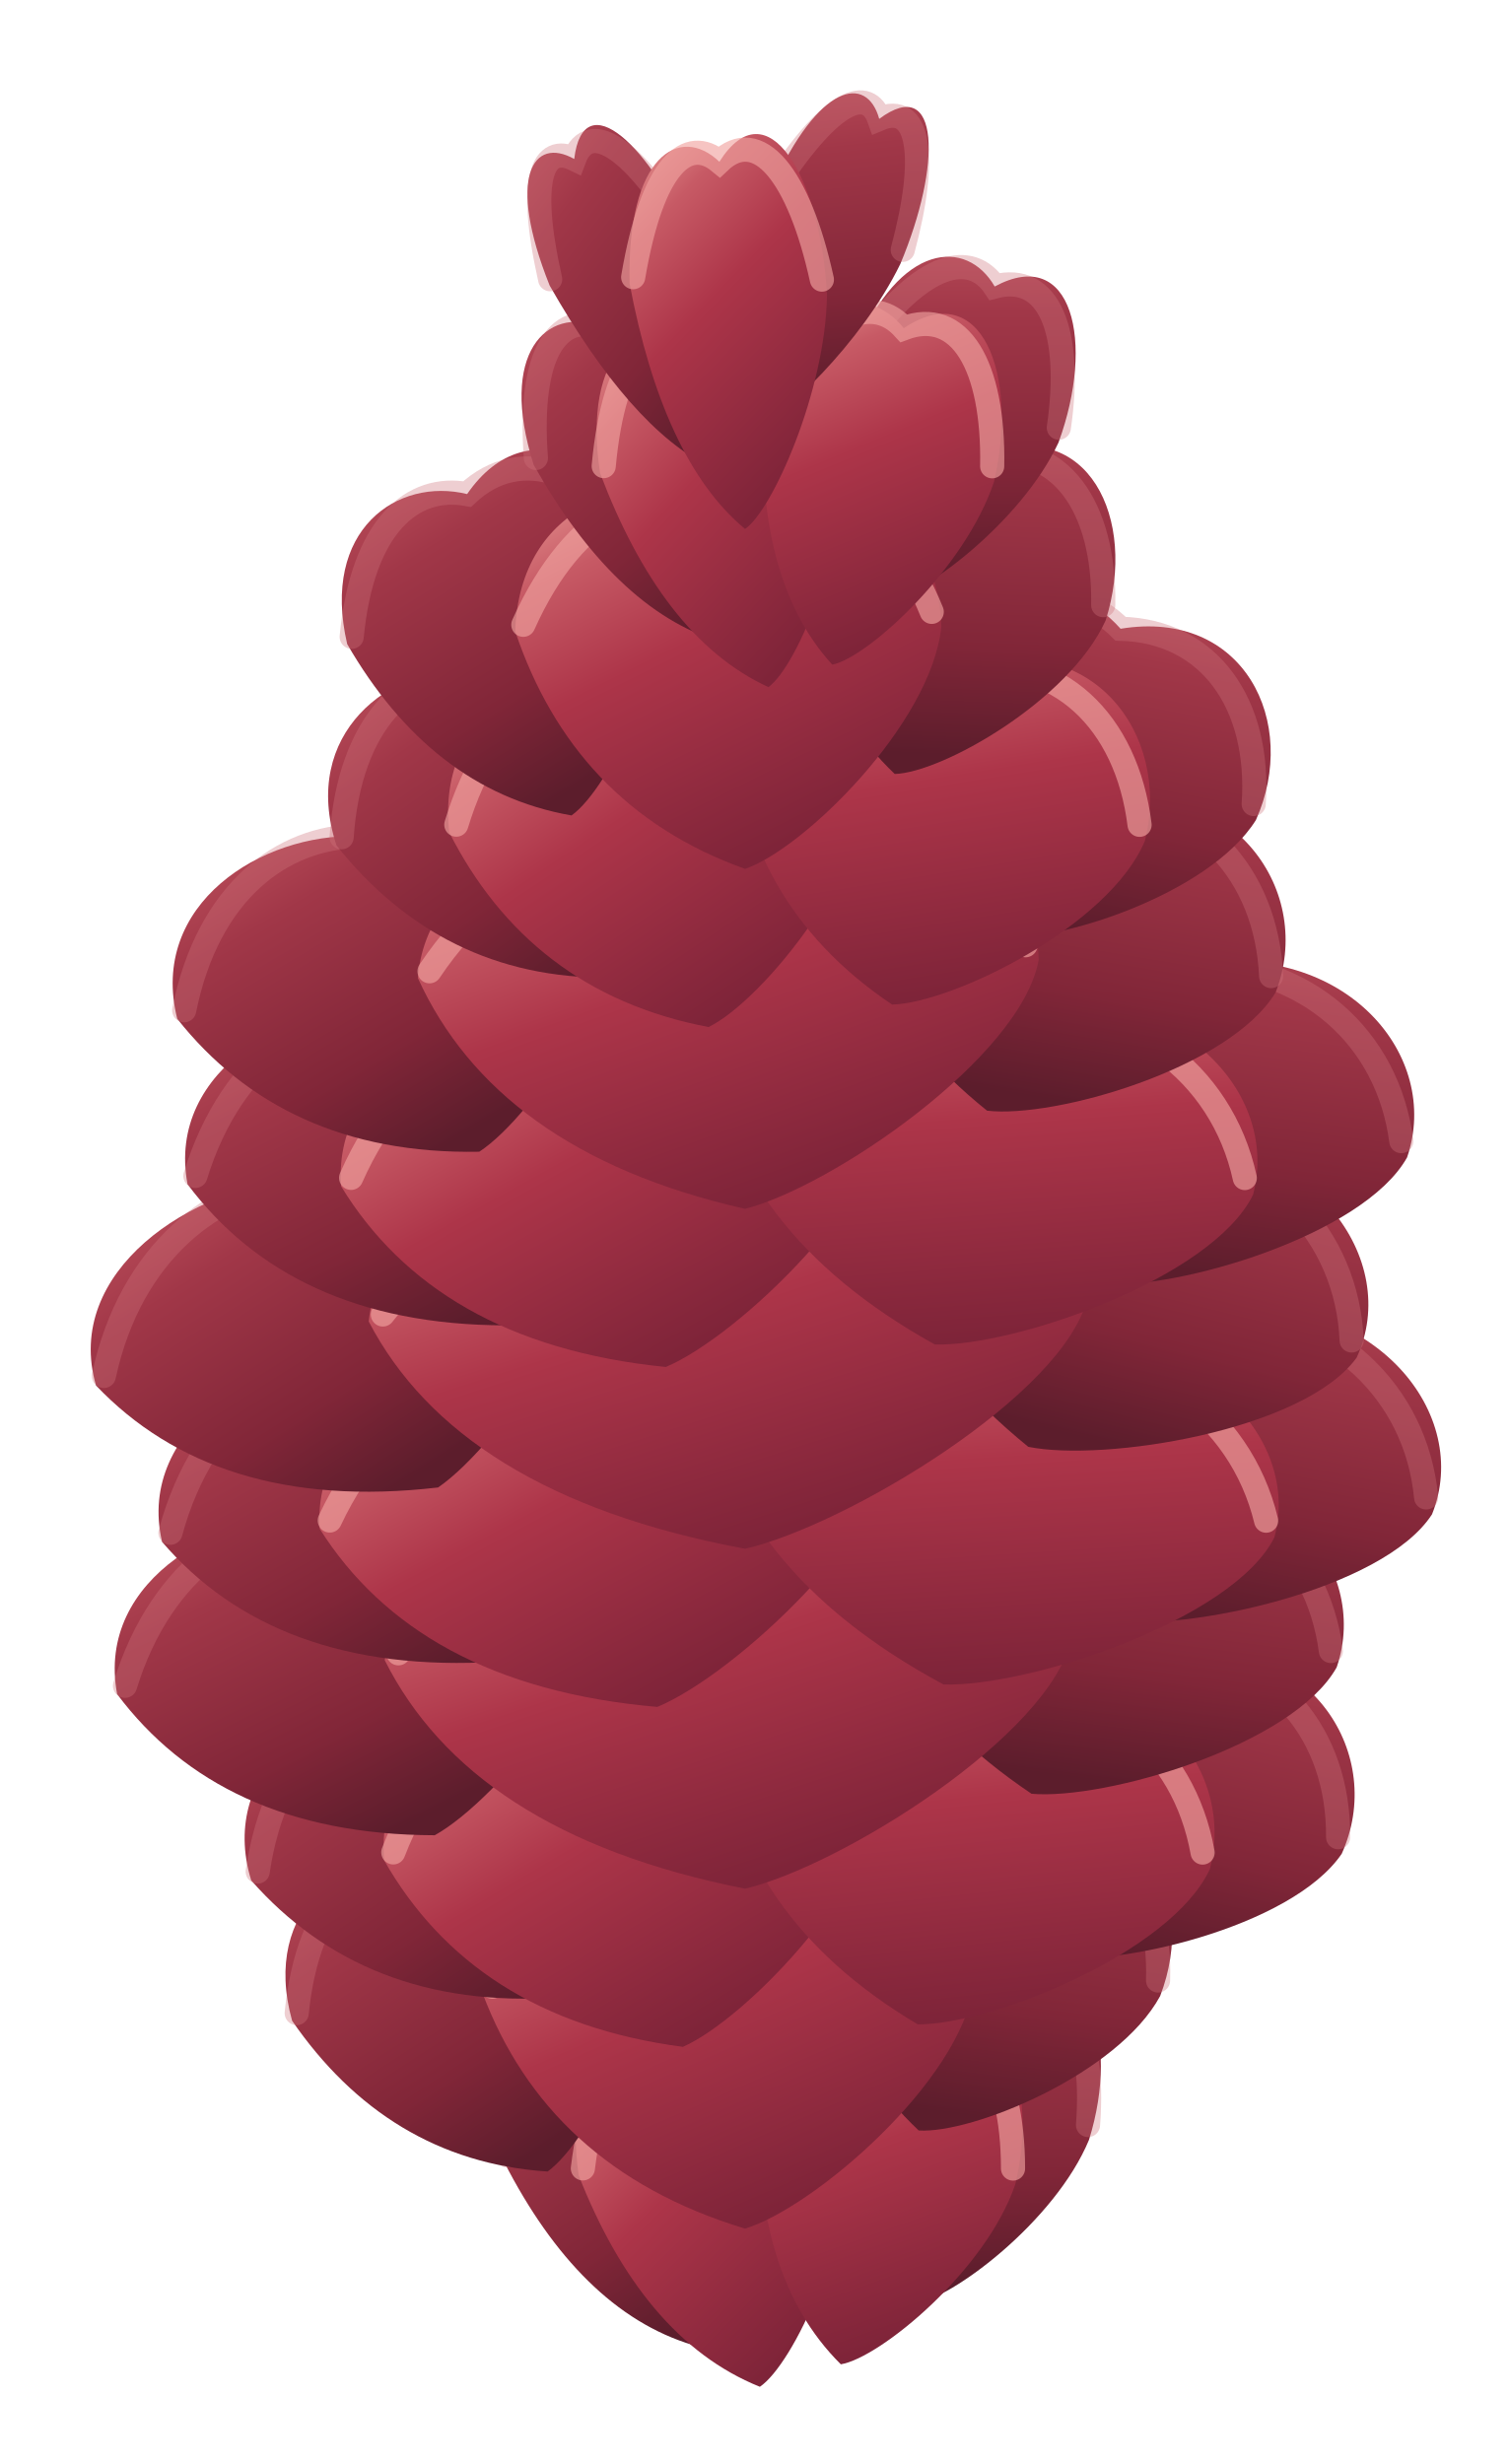
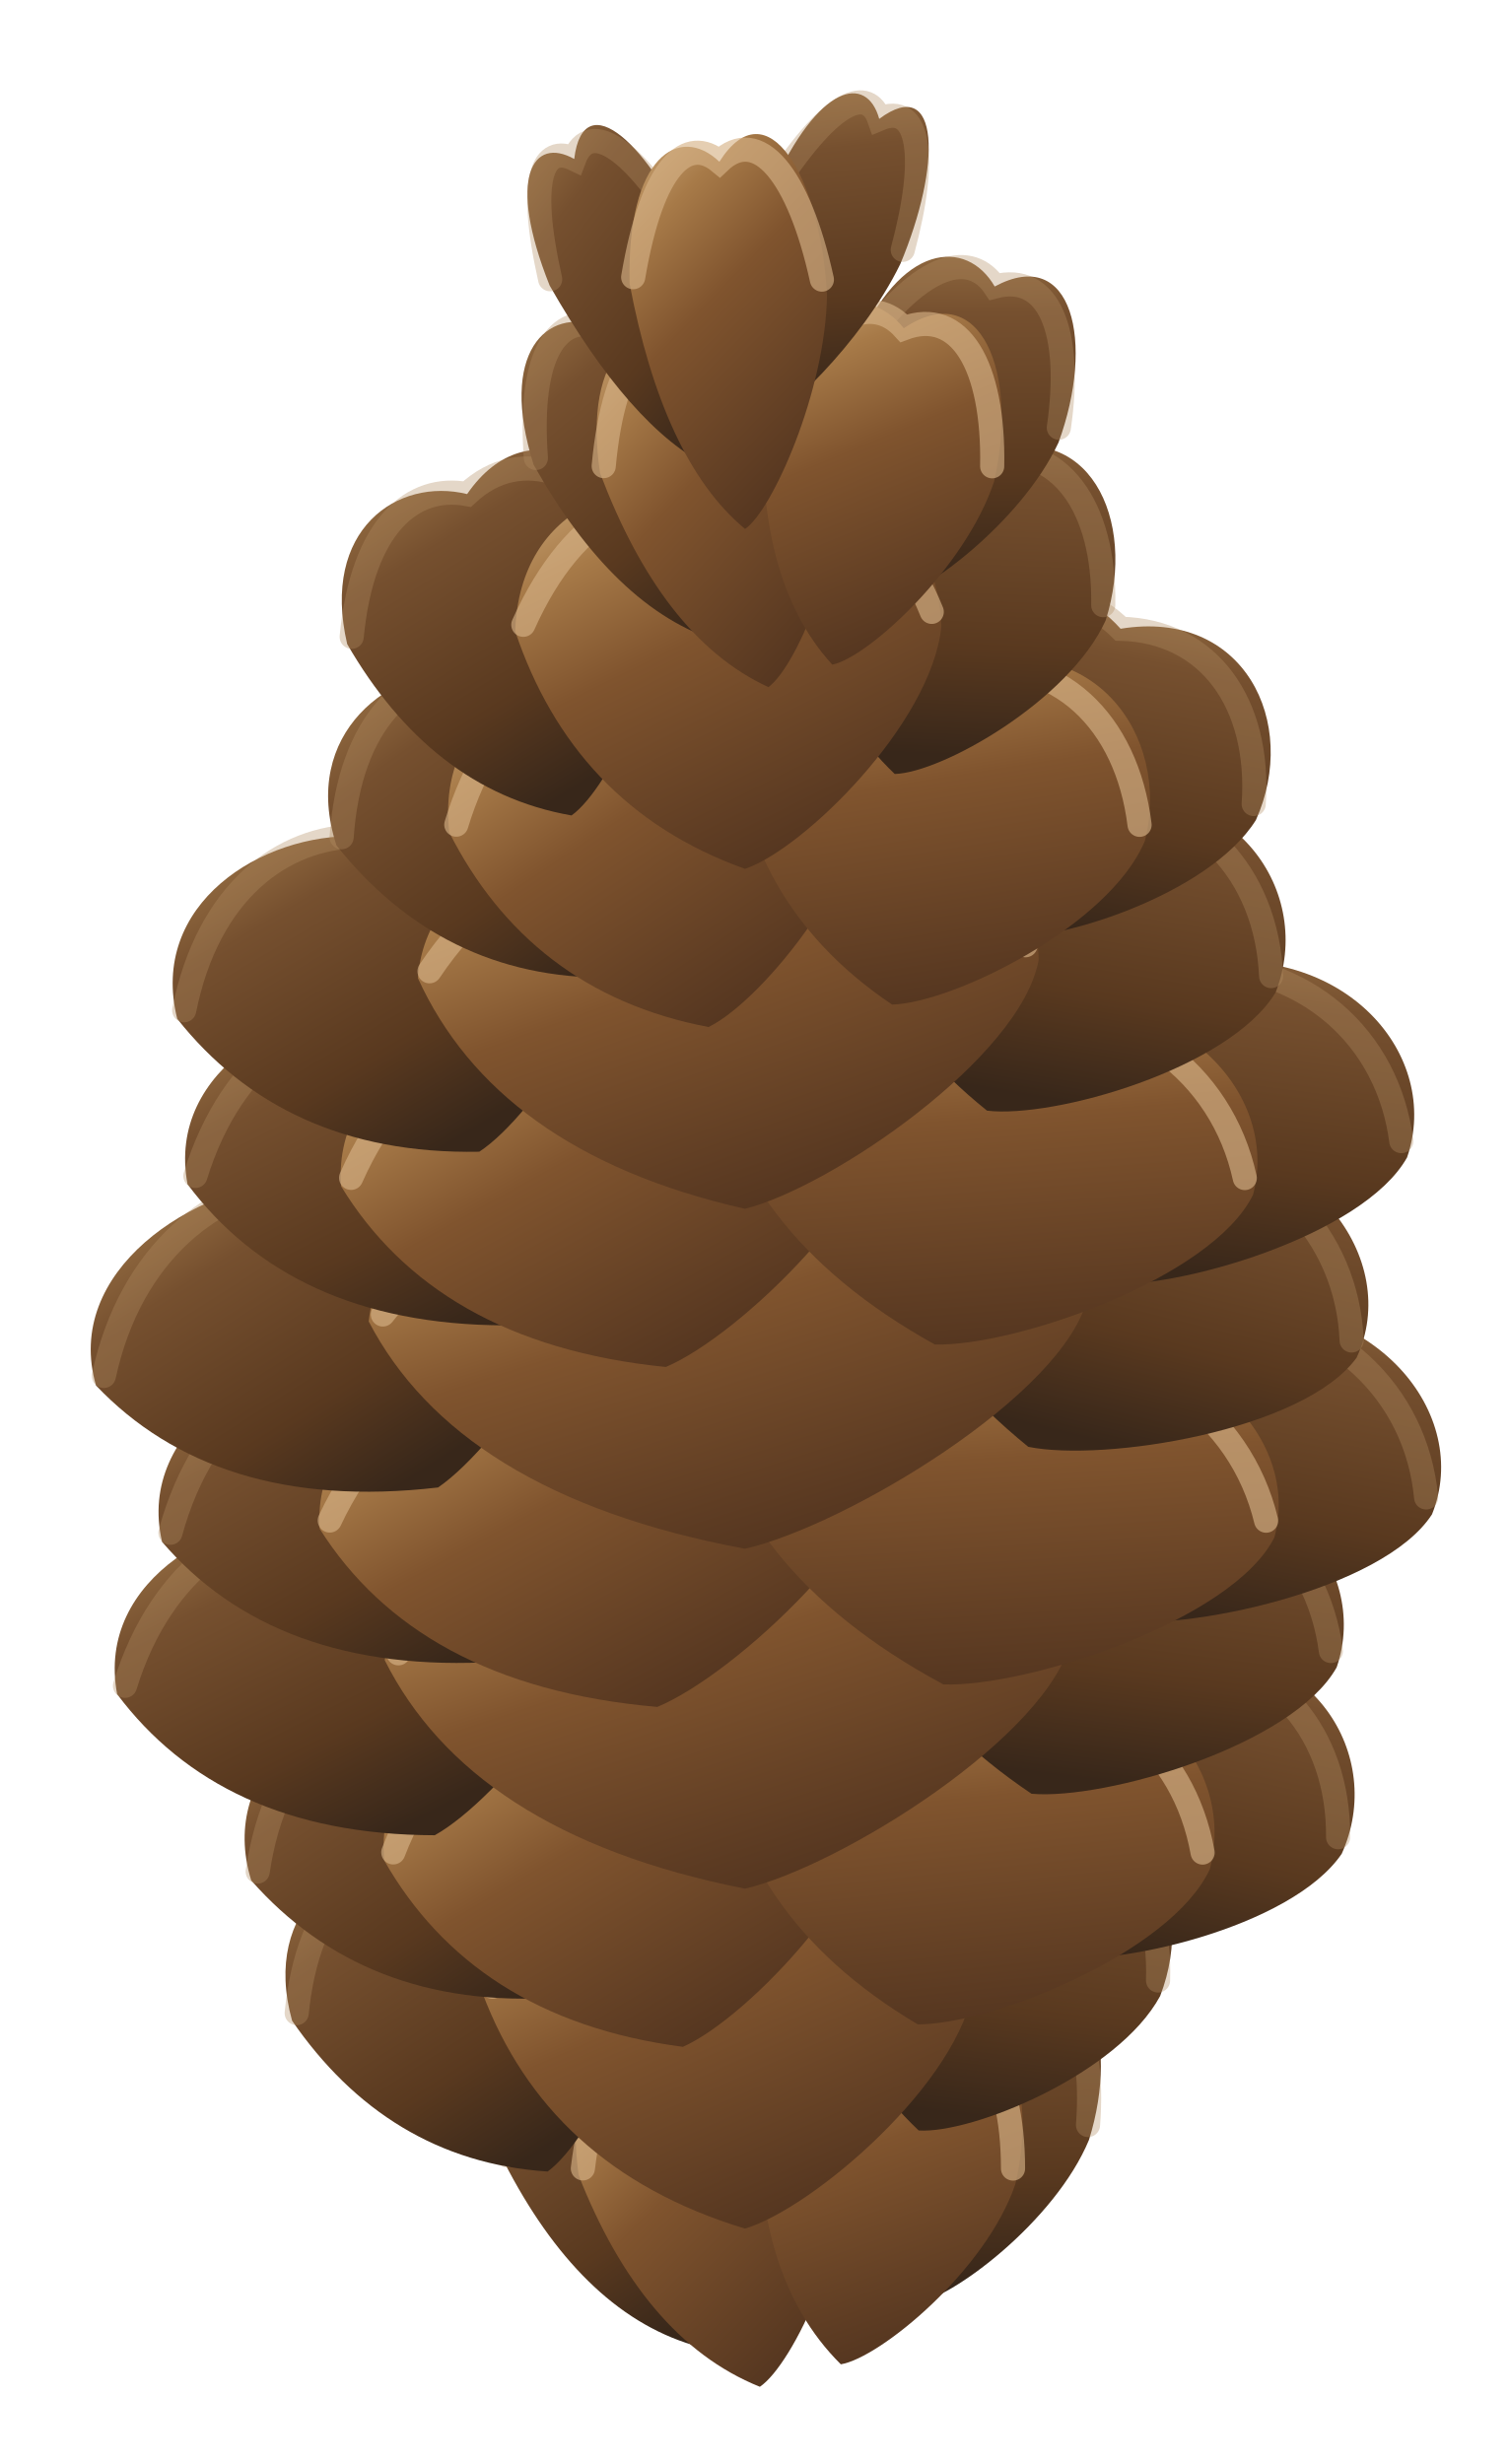
<svg xmlns="http://www.w3.org/2000/svg" viewBox="0 0 30 49">
  <defs>
    <linearGradient id="outer" x1="0" y1="0" x2=".22" y2="1">
-       <stop stop-color="#b94c59" />
-       <stop offset=".24" stop-color="#a13748" />
-       <stop offset=".7" stop-color="#812638" />
-       <stop offset="1" stop-color="#5c1d2c" />
+       <stop stop-color="#987044" />
+       <stop offset=".24" stop-color="#76502f" />
+       <stop offset=".7" stop-color="#59391f" />
+       <stop offset="1" stop-color="#38271a" />
    </linearGradient>
    <linearGradient id="front" x1=".18" y1="0" x2=".63" y2="1">
-       <stop stop-color="#e08888" />
-       <stop offset=".16" stop-color="#c75a65" />
-       <stop offset=".43" stop-color="#ad3549" />
-       <stop offset="1" stop-color="#792237" />
+       <stop stop-color="#c29b6b" />
+       <stop offset=".16" stop-color="#a77a48" />
+       <stop offset=".43" stop-color="#80542e" />
+       <stop offset="1" stop-color="#52341f" />
    </linearGradient>
    <linearGradient id="tip" x1="0" y1="0" x2="1" y2="1">
-       <stop stop-color="#ce6a76" />
-       <stop offset="1" stop-color="#902b40" />
+       <stop stop-color="#af8756" />
+       <stop offset="1" stop-color="#624226" />
    </linearGradient>
  </defs>
  <g transform="translate(12.5 42.68) rotate(-18)">
    <path d="M-2.45 -0.46 C-2.3 -2.79 -0.93 -3.31 0 -2.56 C1.32 -3.88 2.5 -2.17 2.45 0 C2.25 1.77 0.69 3.88 0 4.16 C-1.32 3.25 -2.11 1.65 -2.45 -0.46Z" fill="url(#outer)" />
-     <path d="M-2.35 -0.57 C-1.67 -2.62 -0.73 -3.08 0 -2.56 C1.03 -3.19 1.96 -2.22 2.35 -0.29" fill="none" stroke="#ce747c" stroke-opacity="0.35" stroke-width=".48" stroke-linecap="round" />
+     <path d="M-2.35 -0.57 C-1.67 -2.62 -0.73 -3.08 0 -2.56 C1.03 -3.19 1.96 -2.22 2.35 -0.29" fill="none" stroke="#b18c62" stroke-opacity="0.35" stroke-width=".48" stroke-linecap="round" />
  </g>
  <g transform="translate(19.3 41.88) rotate(16)">
    <path d="M-2.45 -0.45 C-2.3 -2.74 -0.93 -3.25 0 -2.52 C1.32 -3.81 2.5 -2.13 2.45 0 C2.25 1.74 0.69 3.81 0 4.09 C-1.32 3.19 -2.11 1.62 -2.45 -0.45Z" fill="url(#outer)" />
-     <path d="M-2.35 -0.56 C-1.67 -2.58 -0.73 -3.02 0 -2.52 C1.03 -3.14 1.96 -2.18 2.35 -0.28" fill="none" stroke="#ce747c" stroke-opacity="0.35" stroke-width=".48" stroke-linecap="round" />
+     <path d="M-2.35 -0.56 C-1.67 -2.58 -0.73 -3.02 0 -2.52 C1.03 -3.14 1.96 -2.18 2.35 -0.28" fill="none" stroke="#b18c62" stroke-opacity="0.35" stroke-width=".48" stroke-linecap="round" />
  </g>
  <g transform="translate(14.2 43.18) rotate(-12)">
    <path d="M-2.65 -0.48 C-2.49 -2.94 -1.01 -3.48 0 -2.7 C1.43 -4.08 2.7 -2.28 2.65 0 C2.44 1.86 0.74 4.08 0 4.38 C-1.43 3.42 -2.28 1.74 -2.65 -0.48Z" fill="url(#front)" />
-     <path d="M-2.54 -0.6 C-1.8 -2.76 -0.8 -3.24 0 -2.7 C1.11 -3.36 2.12 -2.34 2.54 -0.3" fill="none" stroke="#f0a3a0" stroke-opacity="0.64" stroke-width=".48" stroke-linecap="round" />
+     <path d="M-2.54 -0.6 C-1.8 -2.76 -0.8 -3.24 0 -2.7 C1.11 -3.36 2.12 -2.34 2.54 -0.3" fill="none" stroke="#d6b287" stroke-opacity="0.64" stroke-width=".48" stroke-linecap="round" />
  </g>
  <g transform="translate(17.6 42.88) rotate(12)">
    <path d="M-2.65 -0.46 C-2.49 -2.84 -1.01 -3.36 0 -2.61 C1.43 -3.94 2.7 -2.2 2.65 0 C2.44 1.8 0.74 3.94 0 4.23 C-1.43 3.31 -2.28 1.68 -2.65 -0.46Z" fill="url(#front)" />
-     <path d="M-2.54 -0.58 C-1.8 -2.67 -0.8 -3.13 0 -2.61 C1.11 -3.25 2.12 -2.26 2.54 -0.29" fill="none" stroke="#f0a3a0" stroke-opacity="0.64" stroke-width=".48" stroke-linecap="round" />
+     <path d="M-2.54 -0.58 C-1.8 -2.67 -0.8 -3.13 0 -2.61 C1.11 -3.25 2.12 -2.26 2.54 -0.29" fill="none" stroke="#d6b287" stroke-opacity="0.64" stroke-width=".48" stroke-linecap="round" />
  </g>
  <g transform="translate(9.4 39.3) rotate(-21)">
    <path d="M-3.67 -0.46 C-3.45 -2.79 -1.4 -3.31 0 -2.56 C1.98 -3.88 3.75 -2.17 3.67 0 C3.38 1.77 1.03 3.88 0 4.16 C-1.98 3.25 -3.16 1.65 -3.67 -0.46Z" fill="url(#outer)" />
-     <path d="M-3.53 -0.57 C-2.5 -2.62 -1.1 -3.08 0 -2.56 C1.54 -3.19 2.94 -2.22 3.53 -0.29" fill="none" stroke="#ce747c" stroke-opacity="0.35" stroke-width=".48" stroke-linecap="round" />
+     <path d="M-3.53 -0.57 C-2.5 -2.62 -1.1 -3.08 0 -2.56 C1.54 -3.19 2.94 -2.22 3.53 -0.29" fill="none" stroke="#b18c62" stroke-opacity="0.35" stroke-width=".48" stroke-linecap="round" />
  </g>
  <g transform="translate(19.6 38.5) rotate(19)">
    <path d="M-3.67 -0.45 C-3.45 -2.74 -1.4 -3.25 0 -2.52 C1.98 -3.81 3.75 -2.13 3.67 0 C3.38 1.74 1.03 3.81 0 4.09 C-1.98 3.19 -3.16 1.62 -3.67 -0.45Z" fill="url(#outer)" />
-     <path d="M-3.53 -0.56 C-2.5 -2.58 -1.1 -3.02 0 -2.52 C1.54 -3.14 2.94 -2.18 3.53 -0.28" fill="none" stroke="#ce747c" stroke-opacity="0.35" stroke-width=".48" stroke-linecap="round" />
+     <path d="M-3.53 -0.56 C-2.5 -2.58 -1.1 -3.02 0 -2.52 C1.54 -3.14 2.94 -2.18 3.53 -0.28" fill="none" stroke="#b18c62" stroke-opacity="0.35" stroke-width=".48" stroke-linecap="round" />
  </g>
  <g transform="translate(14.5 39.8) rotate(-4)">
    <path d="M-4.88 -0.5 C-4.58 -3.04 -1.85 -3.6 0 -2.79 C2.63 -4.22 4.97 -2.36 4.88 0 C4.49 1.92 1.37 4.22 0 4.53 C-2.63 3.53 -4.19 1.8 -4.88 -0.5Z" fill="url(#front)" />
-     <path d="M-4.68 -0.62 C-3.32 -2.85 -1.46 -3.35 0 -2.79 C2.05 -3.47 3.9 -2.42 4.68 -0.31" fill="none" stroke="#f0a3a0" stroke-opacity="0.64" stroke-width=".48" stroke-linecap="round" />
+     <path d="M-4.68 -0.62 C-3.32 -2.85 -1.46 -3.35 0 -2.79 C2.05 -3.47 3.9 -2.42 4.68 -0.31" fill="none" stroke="#d6b287" stroke-opacity="0.64" stroke-width=".48" stroke-linecap="round" />
  </g>
  <g transform="translate(9.44 35.92) rotate(-24)">
    <path d="M-4.66 -0.46 C-4.38 -2.79 -1.77 -3.31 0 -2.56 C2.51 -3.88 4.75 -2.17 4.66 0 C4.28 1.77 1.3 3.88 0 4.16 C-2.51 3.25 -4 1.65 -4.66 -0.46Z" fill="url(#outer)" />
-     <path d="M-4.47 -0.57 C-3.17 -2.62 -1.4 -3.08 0 -2.56 C1.96 -3.19 3.72 -2.22 4.47 -0.29" fill="none" stroke="#ce747c" stroke-opacity="0.35" stroke-width=".48" stroke-linecap="round" />
+     <path d="M-4.47 -0.57 C-3.17 -2.62 -1.4 -3.08 0 -2.56 C1.96 -3.19 3.72 -2.22 4.47 -0.29" fill="none" stroke="#b18c62" stroke-opacity="0.35" stroke-width=".48" stroke-linecap="round" />
  </g>
  <g transform="translate(22.36 35.12) rotate(22)">
    <path d="M-4.66 -0.45 C-4.38 -2.74 -1.77 -3.25 0 -2.52 C2.51 -3.81 4.75 -2.13 4.66 0 C4.28 1.74 1.3 3.81 0 4.09 C-2.51 3.19 -4 1.62 -4.66 -0.45Z" fill="url(#outer)" />
-     <path d="M-4.47 -0.56 C-3.17 -2.58 -1.4 -3.02 0 -2.52 C1.96 -3.14 3.72 -2.18 4.47 -0.28" fill="none" stroke="#ce747c" stroke-opacity="0.35" stroke-width=".48" stroke-linecap="round" />
+     <path d="M-4.47 -0.56 C-3.17 -2.58 -1.4 -3.02 0 -2.52 C1.96 -3.14 3.72 -2.18 4.47 -0.28" fill="none" stroke="#b18c62" stroke-opacity="0.35" stroke-width=".48" stroke-linecap="round" />
  </g>
  <g transform="translate(12.67 36.42) rotate(-12)">
    <path d="M-5.04 -0.48 C-4.73 -2.94 -1.91 -3.48 0 -2.7 C2.72 -4.08 5.14 -2.28 5.04 0 C4.63 1.86 1.41 4.08 0 4.38 C-2.72 3.42 -4.33 1.74 -5.04 -0.48Z" fill="url(#front)" />
-     <path d="M-4.83 -0.6 C-3.42 -2.76 -1.51 -3.24 0 -2.7 C2.11 -3.36 4.03 -2.34 4.83 -0.3" fill="none" stroke="#f0a3a0" stroke-opacity="0.64" stroke-width=".48" stroke-linecap="round" />
+     <path d="M-4.83 -0.6 C-3.42 -2.76 -1.51 -3.24 0 -2.7 C2.11 -3.36 4.03 -2.34 4.83 -0.3" fill="none" stroke="#d6b287" stroke-opacity="0.64" stroke-width=".48" stroke-linecap="round" />
  </g>
  <g transform="translate(19.13 36.12) rotate(12)">
    <path d="M-5.04 -0.46 C-4.73 -2.84 -1.91 -3.36 0 -2.61 C2.72 -3.94 5.14 -2.2 5.04 0 C4.63 1.8 1.41 3.94 0 4.23 C-2.72 3.31 -4.33 1.68 -5.04 -0.46Z" fill="url(#front)" />
-     <path d="M-4.83 -0.58 C-3.42 -2.67 -1.51 -3.13 0 -2.61 C2.11 -3.25 4.03 -2.26 4.83 -0.29" fill="none" stroke="#f0a3a0" stroke-opacity="0.64" stroke-width=".48" stroke-linecap="round" />
+     <path d="M-4.83 -0.58 C-3.42 -2.67 -1.51 -3.13 0 -2.61 C2.11 -3.25 4.03 -2.26 4.83 -0.29" fill="none" stroke="#d6b287" stroke-opacity="0.64" stroke-width=".48" stroke-linecap="round" />
  </g>
  <g transform="translate(7.36 32.54) rotate(-18)">
    <path d="M-5.14 -0.46 C-4.84 -2.79 -1.96 -3.31 0 -2.56 C2.78 -3.88 5.25 -2.17 5.14 0 C4.73 1.77 1.44 3.88 0 4.16 C-2.78 3.25 -4.42 1.65 -5.14 -0.46Z" fill="url(#outer)" />
-     <path d="M-4.94 -0.57 C-3.5 -2.62 -1.54 -3.08 0 -2.56 C2.16 -3.19 4.12 -2.22 4.94 -0.29" fill="none" stroke="#ce747c" stroke-opacity="0.35" stroke-width=".48" stroke-linecap="round" />
+     <path d="M-4.94 -0.57 C-3.5 -2.62 -1.54 -3.08 0 -2.56 C2.16 -3.19 4.12 -2.22 4.94 -0.29" fill="none" stroke="#b18c62" stroke-opacity="0.35" stroke-width=".48" stroke-linecap="round" />
  </g>
  <g transform="translate(21.64 31.74) rotate(16)">
    <path d="M-5.14 -0.45 C-4.84 -2.74 -1.96 -3.25 0 -2.52 C2.78 -3.81 5.25 -2.13 5.14 0 C4.73 1.74 1.44 3.81 0 4.09 C-2.78 3.19 -4.42 1.62 -5.14 -0.45Z" fill="url(#outer)" />
-     <path d="M-4.94 -0.56 C-3.5 -2.58 -1.54 -3.02 0 -2.52 C2.16 -3.14 4.12 -2.18 4.94 -0.28" fill="none" stroke="#ce747c" stroke-opacity="0.35" stroke-width=".48" stroke-linecap="round" />
+     <path d="M-4.94 -0.56 C-3.5 -2.58 -1.54 -3.02 0 -2.52 C2.16 -3.14 4.12 -2.18 4.94 -0.28" fill="none" stroke="#b18c62" stroke-opacity="0.35" stroke-width=".48" stroke-linecap="round" />
  </g>
  <g transform="translate(14.5 33.04) rotate(-4)">
    <path d="M-6.83 -0.5 C-6.42 -3.04 -2.59 -3.6 0 -2.79 C3.69 -4.22 6.96 -2.36 6.83 0 C6.28 1.92 1.91 4.22 0 4.53 C-3.69 3.53 -5.87 1.8 -6.83 -0.5Z" fill="url(#front)" />
-     <path d="M-6.55 -0.62 C-4.64 -2.85 -2.05 -3.35 0 -2.79 C2.87 -3.47 5.46 -2.42 6.55 -0.31" fill="none" stroke="#f0a3a0" stroke-opacity="0.64" stroke-width=".48" stroke-linecap="round" />
+     <path d="M-6.55 -0.62 C-4.64 -2.85 -2.05 -3.35 0 -2.79 C2.87 -3.47 5.46 -2.42 6.55 -0.31" fill="none" stroke="#d6b287" stroke-opacity="0.64" stroke-width=".48" stroke-linecap="round" />
  </g>
  <g transform="translate(8.42 29.16) rotate(-21)">
    <path d="M-5.39 -0.46 C-5.07 -2.79 -2.05 -3.31 0 -2.56 C2.91 -3.88 5.5 -2.17 5.39 0 C4.96 1.77 1.51 3.88 0 4.16 C-2.91 3.25 -4.64 1.65 -5.39 -0.46Z" fill="url(#outer)" />
-     <path d="M-5.17 -0.57 C-3.67 -2.62 -1.62 -3.08 0 -2.56 C2.26 -3.19 4.31 -2.22 5.17 -0.29" fill="none" stroke="#ce747c" stroke-opacity="0.35" stroke-width=".48" stroke-linecap="round" />
+     <path d="M-5.17 -0.57 C-3.67 -2.62 -1.62 -3.08 0 -2.56 C2.26 -3.19 4.31 -2.22 5.17 -0.29" fill="none" stroke="#b18c62" stroke-opacity="0.35" stroke-width=".48" stroke-linecap="round" />
  </g>
  <g transform="translate(23.38 28.36) rotate(19)">
    <path d="M-5.39 -0.45 C-5.07 -2.74 -2.05 -3.25 0 -2.52 C2.91 -3.81 5.5 -2.13 5.39 0 C4.96 1.74 1.51 3.81 0 4.09 C-2.91 3.19 -4.64 1.62 -5.39 -0.45Z" fill="url(#outer)" />
-     <path d="M-5.17 -0.56 C-3.67 -2.58 -1.62 -3.02 0 -2.52 C2.26 -3.14 4.31 -2.18 5.17 -0.28" fill="none" stroke="#ce747c" stroke-opacity="0.35" stroke-width=".48" stroke-linecap="round" />
+     <path d="M-5.17 -0.56 C-3.67 -2.58 -1.62 -3.02 0 -2.52 C2.26 -3.14 4.31 -2.18 5.17 -0.28" fill="none" stroke="#b18c62" stroke-opacity="0.35" stroke-width=".48" stroke-linecap="round" />
  </g>
  <g transform="translate(12.16 29.66) rotate(-12)">
    <path d="M-5.83 -0.48 C-5.48 -2.94 -2.22 -3.48 0 -2.7 C3.15 -4.08 5.95 -2.28 5.83 0 C5.36 1.86 1.63 4.08 0 4.38 C-3.15 3.42 -5.01 1.74 -5.83 -0.48Z" fill="url(#front)" />
-     <path d="M-5.6 -0.6 C-3.96 -2.76 -1.75 -3.24 0 -2.7 C2.45 -3.36 4.66 -2.34 5.6 -0.3" fill="none" stroke="#f0a3a0" stroke-opacity="0.64" stroke-width=".48" stroke-linecap="round" />
+     <path d="M-5.6 -0.6 C-3.96 -2.76 -1.75 -3.24 0 -2.7 C2.45 -3.36 4.66 -2.34 5.6 -0.3" fill="none" stroke="#d6b287" stroke-opacity="0.64" stroke-width=".48" stroke-linecap="round" />
  </g>
  <g transform="translate(19.64 29.36) rotate(12)">
    <path d="M-5.83 -0.46 C-5.48 -2.84 -2.22 -3.36 0 -2.61 C3.15 -3.94 5.95 -2.2 5.83 0 C5.36 1.8 1.63 3.94 0 4.23 C-3.15 3.31 -5.01 1.68 -5.83 -0.46Z" fill="url(#front)" />
-     <path d="M-5.6 -0.58 C-3.96 -2.67 -1.75 -3.13 0 -2.61 C2.45 -3.25 4.66 -2.26 5.6 -0.29" fill="none" stroke="#f0a3a0" stroke-opacity="0.64" stroke-width=".48" stroke-linecap="round" />
+     <path d="M-5.6 -0.58 C-3.96 -2.67 -1.75 -3.13 0 -2.61 C2.45 -3.25 4.66 -2.26 5.6 -0.29" fill="none" stroke="#d6b287" stroke-opacity="0.64" stroke-width=".48" stroke-linecap="round" />
  </g>
  <g transform="translate(7.02 25.78) rotate(-24)">
    <path d="M-5.39 -0.46 C-5.07 -2.79 -2.05 -3.31 0 -2.56 C2.91 -3.88 5.5 -2.17 5.39 0 C4.96 1.77 1.51 3.88 0 4.16 C-2.91 3.25 -4.64 1.65 -5.39 -0.46Z" fill="url(#outer)" />
-     <path d="M-5.17 -0.57 C-3.67 -2.62 -1.62 -3.08 0 -2.56 C2.26 -3.19 4.31 -2.22 5.17 -0.29" fill="none" stroke="#ce747c" stroke-opacity="0.35" stroke-width=".48" stroke-linecap="round" />
+     <path d="M-5.17 -0.57 C-3.67 -2.62 -1.62 -3.08 0 -2.56 C2.26 -3.19 4.31 -2.22 5.17 -0.29" fill="none" stroke="#b18c62" stroke-opacity="0.35" stroke-width=".48" stroke-linecap="round" />
  </g>
  <g transform="translate(21.98 24.98) rotate(22)">
    <path d="M-5.39 -0.45 C-5.07 -2.74 -2.05 -3.25 0 -2.52 C2.91 -3.81 5.5 -2.13 5.39 0 C4.96 1.74 1.51 3.81 0 4.09 C-2.91 3.19 -4.64 1.62 -5.39 -0.45Z" fill="url(#outer)" />
-     <path d="M-5.17 -0.56 C-3.67 -2.58 -1.62 -3.02 0 -2.52 C2.26 -3.14 4.31 -2.18 5.17 -0.28" fill="none" stroke="#ce747c" stroke-opacity="0.35" stroke-width=".48" stroke-linecap="round" />
+     <path d="M-5.17 -0.56 C-3.67 -2.58 -1.62 -3.02 0 -2.52 C2.26 -3.14 4.31 -2.18 5.17 -0.28" fill="none" stroke="#b18c62" stroke-opacity="0.35" stroke-width=".48" stroke-linecap="round" />
  </g>
  <g transform="translate(14.5 26.28) rotate(-4)">
    <path d="M-7.15 -0.5 C-6.72 -3.04 -2.72 -3.6 0 -2.79 C3.86 -4.22 7.29 -2.36 7.15 0 C6.58 1.92 2 4.22 0 4.53 C-3.86 3.53 -6.15 1.8 -7.15 -0.5Z" fill="url(#front)" />
-     <path d="M-6.86 -0.62 C-4.86 -2.85 -2.15 -3.35 0 -2.79 C3 -3.47 5.72 -2.42 6.86 -0.31" fill="none" stroke="#f0a3a0" stroke-opacity="0.64" stroke-width=".48" stroke-linecap="round" />
+     <path d="M-6.86 -0.62 C-4.86 -2.85 -2.15 -3.35 0 -2.79 C3 -3.47 5.72 -2.42 6.86 -0.31" fill="none" stroke="#d6b287" stroke-opacity="0.64" stroke-width=".48" stroke-linecap="round" />
  </g>
  <g transform="translate(8.76 22.4) rotate(-18)">
    <path d="M-5.14 -0.46 C-4.84 -2.79 -1.96 -3.31 0 -2.56 C2.78 -3.88 5.25 -2.17 5.14 0 C4.73 1.77 1.44 3.88 0 4.16 C-2.78 3.25 -4.42 1.65 -5.14 -0.46Z" fill="url(#outer)" />
-     <path d="M-4.94 -0.57 C-3.5 -2.62 -1.54 -3.08 0 -2.56 C2.16 -3.19 4.12 -2.22 4.94 -0.29" fill="none" stroke="#ce747c" stroke-opacity="0.35" stroke-width=".48" stroke-linecap="round" />
+     <path d="M-4.94 -0.57 C-3.5 -2.62 -1.54 -3.08 0 -2.56 C2.16 -3.19 4.12 -2.22 4.94 -0.29" fill="none" stroke="#b18c62" stroke-opacity="0.35" stroke-width=".48" stroke-linecap="round" />
  </g>
  <g transform="translate(23.04 21.6) rotate(16)">
    <path d="M-5.14 -0.45 C-4.84 -2.74 -1.96 -3.25 0 -2.52 C2.78 -3.81 5.25 -2.13 5.14 0 C4.73 1.74 1.44 3.81 0 4.09 C-2.78 3.19 -4.42 1.62 -5.14 -0.45Z" fill="url(#outer)" />
-     <path d="M-4.94 -0.56 C-3.5 -2.58 -1.54 -3.02 0 -2.52 C2.16 -3.14 4.12 -2.18 4.94 -0.28" fill="none" stroke="#ce747c" stroke-opacity="0.35" stroke-width=".48" stroke-linecap="round" />
+     <path d="M-4.94 -0.56 C-3.5 -2.58 -1.54 -3.02 0 -2.52 C2.16 -3.14 4.12 -2.18 4.94 -0.28" fill="none" stroke="#b18c62" stroke-opacity="0.35" stroke-width=".48" stroke-linecap="round" />
  </g>
  <g transform="translate(12.33 22.9) rotate(-12)">
    <path d="M-5.57 -0.48 C-5.23 -2.94 -2.11 -3.48 0 -2.7 C3.01 -4.08 5.68 -2.28 5.57 0 C5.12 1.86 1.56 4.08 0 4.38 C-3.01 3.42 -4.79 1.74 -5.57 -0.48Z" fill="url(#front)" />
-     <path d="M-5.34 -0.6 C-3.78 -2.76 -1.67 -3.24 0 -2.7 C2.34 -3.36 4.45 -2.34 5.34 -0.3" fill="none" stroke="#f0a3a0" stroke-opacity="0.64" stroke-width=".48" stroke-linecap="round" />
+     <path d="M-5.34 -0.6 C-3.78 -2.76 -1.67 -3.24 0 -2.7 C2.34 -3.36 4.45 -2.34 5.34 -0.3" fill="none" stroke="#d6b287" stroke-opacity="0.64" stroke-width=".48" stroke-linecap="round" />
  </g>
  <g transform="translate(19.47 22.6) rotate(12)">
    <path d="M-5.57 -0.46 C-5.23 -2.84 -2.11 -3.36 0 -2.61 C3.01 -3.94 5.68 -2.2 5.57 0 C5.12 1.8 1.56 3.94 0 4.23 C-3.01 3.31 -4.79 1.68 -5.57 -0.46Z" fill="url(#front)" />
-     <path d="M-5.34 -0.58 C-3.78 -2.67 -1.67 -3.13 0 -2.61 C2.34 -3.25 4.45 -2.26 5.34 -0.29" fill="none" stroke="#f0a3a0" stroke-opacity="0.64" stroke-width=".48" stroke-linecap="round" />
+     <path d="M-5.34 -0.58 C-3.78 -2.67 -1.67 -3.13 0 -2.61 C2.34 -3.25 4.45 -2.26 5.34 -0.29" fill="none" stroke="#d6b287" stroke-opacity="0.64" stroke-width=".48" stroke-linecap="round" />
  </g>
  <g transform="translate(8.04 19.02) rotate(-21)">
    <path d="M-4.66 -0.46 C-4.38 -2.79 -1.77 -3.31 0 -2.56 C2.51 -3.88 4.75 -2.17 4.66 0 C4.28 1.77 1.3 3.88 0 4.16 C-2.51 3.25 -4 1.65 -4.66 -0.46Z" fill="url(#outer)" />
-     <path d="M-4.47 -0.57 C-3.17 -2.62 -1.4 -3.08 0 -2.56 C1.96 -3.19 3.72 -2.22 4.47 -0.29" fill="none" stroke="#ce747c" stroke-opacity="0.35" stroke-width=".48" stroke-linecap="round" />
+     <path d="M-4.47 -0.57 C-3.17 -2.62 -1.4 -3.08 0 -2.56 C1.96 -3.19 3.72 -2.22 4.47 -0.29" fill="none" stroke="#b18c62" stroke-opacity="0.35" stroke-width=".48" stroke-linecap="round" />
  </g>
  <g transform="translate(20.96 18.22) rotate(19)">
    <path d="M-4.66 -0.45 C-4.38 -2.74 -1.77 -3.25 0 -2.52 C2.51 -3.81 4.75 -2.13 4.66 0 C4.28 1.74 1.3 3.81 0 4.09 C-2.51 3.19 -4 1.62 -4.66 -0.45Z" fill="url(#outer)" />
-     <path d="M-4.47 -0.56 C-3.17 -2.58 -1.4 -3.02 0 -2.52 C1.96 -3.14 3.72 -2.18 4.47 -0.28" fill="none" stroke="#ce747c" stroke-opacity="0.35" stroke-width=".48" stroke-linecap="round" />
+     <path d="M-4.47 -0.56 C-3.17 -2.58 -1.4 -3.02 0 -2.52 C1.96 -3.14 3.72 -2.18 4.47 -0.28" fill="none" stroke="#b18c62" stroke-opacity="0.35" stroke-width=".48" stroke-linecap="round" />
  </g>
  <g transform="translate(14.5 19.52) rotate(-4)">
    <path d="M-6.17 -0.5 C-5.8 -3.04 -2.35 -3.6 0 -2.79 C3.33 -4.22 6.3 -2.36 6.17 0 C5.68 1.92 1.73 4.22 0 4.53 C-3.33 3.53 -5.31 1.8 -6.17 -0.5Z" fill="url(#front)" />
-     <path d="M-5.93 -0.62 C-4.2 -2.85 -1.85 -3.35 0 -2.79 C2.59 -3.47 4.94 -2.42 5.93 -0.31" fill="none" stroke="#f0a3a0" stroke-opacity="0.64" stroke-width=".48" stroke-linecap="round" />
+     <path d="M-5.93 -0.62 C-4.2 -2.85 -1.85 -3.35 0 -2.79 C2.59 -3.47 4.94 -2.42 5.93 -0.31" fill="none" stroke="#d6b287" stroke-opacity="0.64" stroke-width=".48" stroke-linecap="round" />
  </g>
  <g transform="translate(10.46 15.64) rotate(-24)">
    <path d="M-3.92 -0.46 C-3.68 -2.79 -1.49 -3.31 0 -2.56 C2.12 -3.88 4 -2.17 3.92 0 C3.61 1.77 1.1 3.88 0 4.16 C-2.12 3.25 -3.37 1.65 -3.92 -0.46Z" fill="url(#outer)" />
-     <path d="M-3.76 -0.57 C-2.67 -2.62 -1.18 -3.08 0 -2.56 C1.65 -3.19 3.14 -2.22 3.76 -0.29" fill="none" stroke="#ce747c" stroke-opacity="0.35" stroke-width=".48" stroke-linecap="round" />
+     <path d="M-3.76 -0.57 C-2.67 -2.62 -1.18 -3.08 0 -2.56 C1.65 -3.19 3.14 -2.22 3.76 -0.29" fill="none" stroke="#b18c62" stroke-opacity="0.35" stroke-width=".48" stroke-linecap="round" />
  </g>
  <g transform="translate(21.34 14.84) rotate(22)">
    <path d="M-3.92 -0.45 C-3.68 -2.74 -1.49 -3.25 0 -2.52 C2.12 -3.81 4 -2.13 3.92 0 C3.61 1.74 1.1 3.81 0 4.09 C-2.12 3.19 -3.37 1.62 -3.92 -0.45Z" fill="url(#outer)" />
-     <path d="M-3.76 -0.56 C-2.67 -2.58 -1.18 -3.02 0 -2.52 C1.65 -3.14 3.14 -2.18 3.76 -0.28" fill="none" stroke="#ce747c" stroke-opacity="0.35" stroke-width=".48" stroke-linecap="round" />
+     <path d="M-3.76 -0.56 C-2.67 -2.58 -1.18 -3.02 0 -2.52 C1.65 -3.14 3.14 -2.18 3.76 -0.28" fill="none" stroke="#b18c62" stroke-opacity="0.35" stroke-width=".48" stroke-linecap="round" />
  </g>
  <g transform="translate(13.18 16.14) rotate(-12)">
    <path d="M-4.24 -0.48 C-3.99 -2.94 -1.61 -3.48 0 -2.7 C2.29 -4.08 4.32 -2.28 4.24 0 C3.9 1.86 1.19 4.08 0 4.38 C-2.29 3.42 -3.65 1.74 -4.24 -0.48Z" fill="url(#front)" />
-     <path d="M-4.07 -0.6 C-2.88 -2.76 -1.27 -3.24 0 -2.7 C1.78 -3.36 3.39 -2.34 4.07 -0.3" fill="none" stroke="#f0a3a0" stroke-opacity="0.64" stroke-width=".48" stroke-linecap="round" />
+     <path d="M-4.07 -0.6 C-2.88 -2.76 -1.27 -3.24 0 -2.7 C1.78 -3.36 3.39 -2.34 4.07 -0.3" fill="none" stroke="#d6b287" stroke-opacity="0.64" stroke-width=".48" stroke-linecap="round" />
  </g>
  <g transform="translate(18.62 15.84) rotate(12)">
    <path d="M-4.24 -0.46 C-3.99 -2.84 -1.61 -3.36 0 -2.61 C2.29 -3.94 4.32 -2.2 4.24 0 C3.9 1.8 1.19 3.94 0 4.23 C-2.29 3.31 -3.65 1.68 -4.24 -0.46Z" fill="url(#front)" />
-     <path d="M-4.07 -0.58 C-2.88 -2.67 -1.27 -3.13 0 -2.61 C1.78 -3.25 3.39 -2.26 4.07 -0.29" fill="none" stroke="#f0a3a0" stroke-opacity="0.64" stroke-width=".48" stroke-linecap="round" />
+     <path d="M-4.07 -0.58 C-2.88 -2.67 -1.27 -3.13 0 -2.61 C1.78 -3.25 3.39 -2.26 4.07 -0.29" fill="none" stroke="#d6b287" stroke-opacity="0.64" stroke-width=".48" stroke-linecap="round" />
  </g>
  <g transform="translate(10.08 12.26) rotate(-18)">
    <path d="M-3.19 -0.46 C-2.99 -2.79 -1.21 -3.31 0 -2.56 C1.72 -3.88 3.25 -2.17 3.19 0 C2.93 1.77 0.89 3.88 0 4.16 C-1.72 3.25 -2.74 1.65 -3.19 -0.46Z" fill="url(#outer)" />
-     <path d="M-3.06 -0.57 C-2.17 -2.62 -0.96 -3.08 0 -2.56 C1.34 -3.19 2.55 -2.22 3.06 -0.29" fill="none" stroke="#ce747c" stroke-opacity="0.35" stroke-width=".48" stroke-linecap="round" />
+     <path d="M-3.06 -0.57 C-2.17 -2.62 -0.96 -3.08 0 -2.56 C1.34 -3.19 2.55 -2.22 3.06 -0.29" fill="none" stroke="#b18c62" stroke-opacity="0.35" stroke-width=".48" stroke-linecap="round" />
  </g>
  <g transform="translate(18.92 11.46) rotate(16)">
    <path d="M-3.19 -0.45 C-2.99 -2.74 -1.21 -3.25 0 -2.52 C1.72 -3.81 3.25 -2.13 3.19 0 C2.93 1.74 0.89 3.81 0 4.09 C-1.72 3.19 -2.74 1.62 -3.19 -0.45Z" fill="url(#outer)" />
-     <path d="M-3.06 -0.56 C-2.17 -2.58 -0.96 -3.02 0 -2.52 C1.34 -3.14 2.55 -2.18 3.06 -0.28" fill="none" stroke="#ce747c" stroke-opacity="0.35" stroke-width=".48" stroke-linecap="round" />
+     <path d="M-3.06 -0.56 C-2.17 -2.58 -0.96 -3.02 0 -2.52 C1.34 -3.14 2.55 -2.18 3.06 -0.28" fill="none" stroke="#b18c62" stroke-opacity="0.35" stroke-width=".48" stroke-linecap="round" />
  </g>
  <g transform="translate(14.5 12.76) rotate(-4)">
    <path d="M-4.23 -0.5 C-3.97 -3.04 -1.61 -3.6 0 -2.79 C2.28 -4.22 4.31 -2.36 4.23 0 C3.89 1.92 1.18 4.22 0 4.53 C-2.28 3.53 -3.63 1.8 -4.23 -0.5Z" fill="url(#front)" />
-     <path d="M-4.06 -0.62 C-2.87 -2.85 -1.27 -3.35 0 -2.79 C1.77 -3.47 3.38 -2.42 4.06 -0.31" fill="none" stroke="#f0a3a0" stroke-opacity="0.64" stroke-width=".48" stroke-linecap="round" />
+     <path d="M-4.06 -0.62 C-2.87 -2.85 -1.27 -3.35 0 -2.79 C1.77 -3.47 3.38 -2.42 4.06 -0.31" fill="none" stroke="#d6b287" stroke-opacity="0.64" stroke-width=".48" stroke-linecap="round" />
  </g>
  <g transform="translate(12.84 8.88) rotate(-21)">
    <path d="M-2.21 -0.46 C-2.07 -2.79 -0.84 -3.31 0 -2.56 C1.19 -3.88 2.25 -2.17 2.21 0 C2.03 1.77 0.62 3.88 0 4.16 C-1.19 3.25 -1.9 1.65 -2.21 -0.46Z" fill="url(#outer)" />
-     <path d="M-2.12 -0.57 C-1.5 -2.62 -0.66 -3.08 0 -2.56 C0.93 -3.19 1.76 -2.22 2.12 -0.29" fill="none" stroke="#ce747c" stroke-opacity="0.35" stroke-width=".48" stroke-linecap="round" />
+     <path d="M-2.12 -0.57 C-1.5 -2.62 -0.66 -3.08 0 -2.56 C0.93 -3.19 1.76 -2.22 2.12 -0.29" fill="none" stroke="#b18c62" stroke-opacity="0.35" stroke-width=".48" stroke-linecap="round" />
  </g>
  <g transform="translate(18.96 8.08) rotate(19)">
    <path d="M-2.21 -0.45 C-2.07 -2.74 -0.84 -3.25 0 -2.52 C1.19 -3.81 2.25 -2.13 2.21 0 C2.03 1.74 0.62 3.81 0 4.09 C-1.19 3.19 -1.9 1.62 -2.21 -0.45Z" fill="url(#outer)" />
-     <path d="M-2.12 -0.56 C-1.5 -2.58 -0.66 -3.02 0 -2.52 C0.93 -3.14 1.76 -2.18 2.12 -0.28" fill="none" stroke="#ce747c" stroke-opacity="0.35" stroke-width=".48" stroke-linecap="round" />
+     <path d="M-2.12 -0.56 C-1.5 -2.58 -0.66 -3.02 0 -2.52 C0.93 -3.14 1.76 -2.18 2.12 -0.28" fill="none" stroke="#b18c62" stroke-opacity="0.35" stroke-width=".48" stroke-linecap="round" />
  </g>
  <g transform="translate(14.37 9.38) rotate(-12)">
    <path d="M-2.39 -0.48 C-2.24 -2.94 -0.91 -3.48 0 -2.7 C1.29 -4.08 2.43 -2.28 2.39 0 C2.19 1.86 0.67 4.08 0 4.38 C-1.29 3.42 -2.05 1.74 -2.39 -0.48Z" fill="url(#front)" />
-     <path d="M-2.29 -0.6 C-1.62 -2.76 -0.72 -3.24 0 -2.7 C1 -3.36 1.91 -2.34 2.29 -0.3" fill="none" stroke="#f0a3a0" stroke-opacity="0.64" stroke-width=".48" stroke-linecap="round" />
+     <path d="M-2.29 -0.6 C-1.62 -2.76 -0.72 -3.24 0 -2.7 C1 -3.36 1.91 -2.34 2.29 -0.3" fill="none" stroke="#d6b287" stroke-opacity="0.64" stroke-width=".48" stroke-linecap="round" />
  </g>
  <g transform="translate(17.43 9.08) rotate(12)">
    <path d="M-2.39 -0.46 C-2.24 -2.84 -0.91 -3.36 0 -2.61 C1.29 -3.94 2.43 -2.2 2.39 0 C2.19 1.8 0.67 3.94 0 4.23 C-1.29 3.31 -2.05 1.68 -2.39 -0.46Z" fill="url(#front)" />
-     <path d="M-2.29 -0.58 C-1.62 -2.67 -0.72 -3.13 0 -2.61 C1 -3.25 1.91 -2.26 2.29 -0.29" fill="none" stroke="#f0a3a0" stroke-opacity="0.64" stroke-width=".48" stroke-linecap="round" />
+     <path d="M-2.29 -0.58 C-1.62 -2.67 -0.72 -3.13 0 -2.61 C1 -3.25 1.91 -2.26 2.29 -0.29" fill="none" stroke="#d6b287" stroke-opacity="0.64" stroke-width=".48" stroke-linecap="round" />
  </g>
  <g transform="translate(12.46 5.5) rotate(-24)">
    <path d="M-1.47 -0.46 C-1.38 -2.79 -0.56 -3.31 0 -2.56 C0.79 -3.88 1.5 -2.17 1.47 0 C1.35 1.77 0.41 3.88 0 4.16 C-0.79 3.25 -1.26 1.65 -1.47 -0.46Z" fill="url(#outer)" />
-     <path d="M-1.41 -0.57 C-1 -2.62 -0.44 -3.08 0 -2.56 C0.62 -3.19 1.18 -2.22 1.41 -0.29" fill="none" stroke="#ce747c" stroke-opacity="0.35" stroke-width=".48" stroke-linecap="round" />
+     <path d="M-1.41 -0.57 C-1 -2.62 -0.44 -3.08 0 -2.56 C0.62 -3.19 1.18 -2.22 1.41 -0.29" fill="none" stroke="#b18c62" stroke-opacity="0.35" stroke-width=".48" stroke-linecap="round" />
  </g>
  <g transform="translate(16.54 4.7) rotate(22)">
    <path d="M-1.47 -0.45 C-1.38 -2.74 -0.56 -3.25 0 -2.52 C0.79 -3.81 1.5 -2.13 1.47 0 C1.35 1.74 0.41 3.81 0 4.09 C-0.79 3.19 -1.26 1.62 -1.47 -0.45Z" fill="url(#outer)" />
-     <path d="M-1.41 -0.56 C-1 -2.58 -0.44 -3.02 0 -2.52 C0.62 -3.14 1.18 -2.18 1.41 -0.28" fill="none" stroke="#ce747c" stroke-opacity="0.35" stroke-width=".48" stroke-linecap="round" />
+     <path d="M-1.41 -0.56 C-1 -2.58 -0.44 -3.02 0 -2.52 C0.62 -3.14 1.18 -2.18 1.41 -0.28" fill="none" stroke="#b18c62" stroke-opacity="0.35" stroke-width=".48" stroke-linecap="round" />
  </g>
  <g transform="translate(14.5 6) rotate(-4)">
    <path d="M-1.95 -0.5 C-1.83 -3.04 -0.74 -3.6 0 -2.79 C1.05 -4.22 1.99 -2.36 1.95 0 C1.79 1.92 0.55 4.22 0 4.53 C-1.05 3.53 -1.68 1.8 -1.95 -0.5Z" fill="url(#front)" />
-     <path d="M-1.87 -0.62 C-1.33 -2.85 -0.59 -3.35 0 -2.79 C0.82 -3.47 1.56 -2.42 1.87 -0.31" fill="none" stroke="#f0a3a0" stroke-opacity="0.64" stroke-width=".48" stroke-linecap="round" />
+     <path d="M-1.87 -0.62 C-1.33 -2.85 -0.59 -3.35 0 -2.79 C0.82 -3.47 1.56 -2.42 1.87 -0.31" fill="none" stroke="#d6b287" stroke-opacity="0.64" stroke-width=".48" stroke-linecap="round" />
  </g>
</svg>
